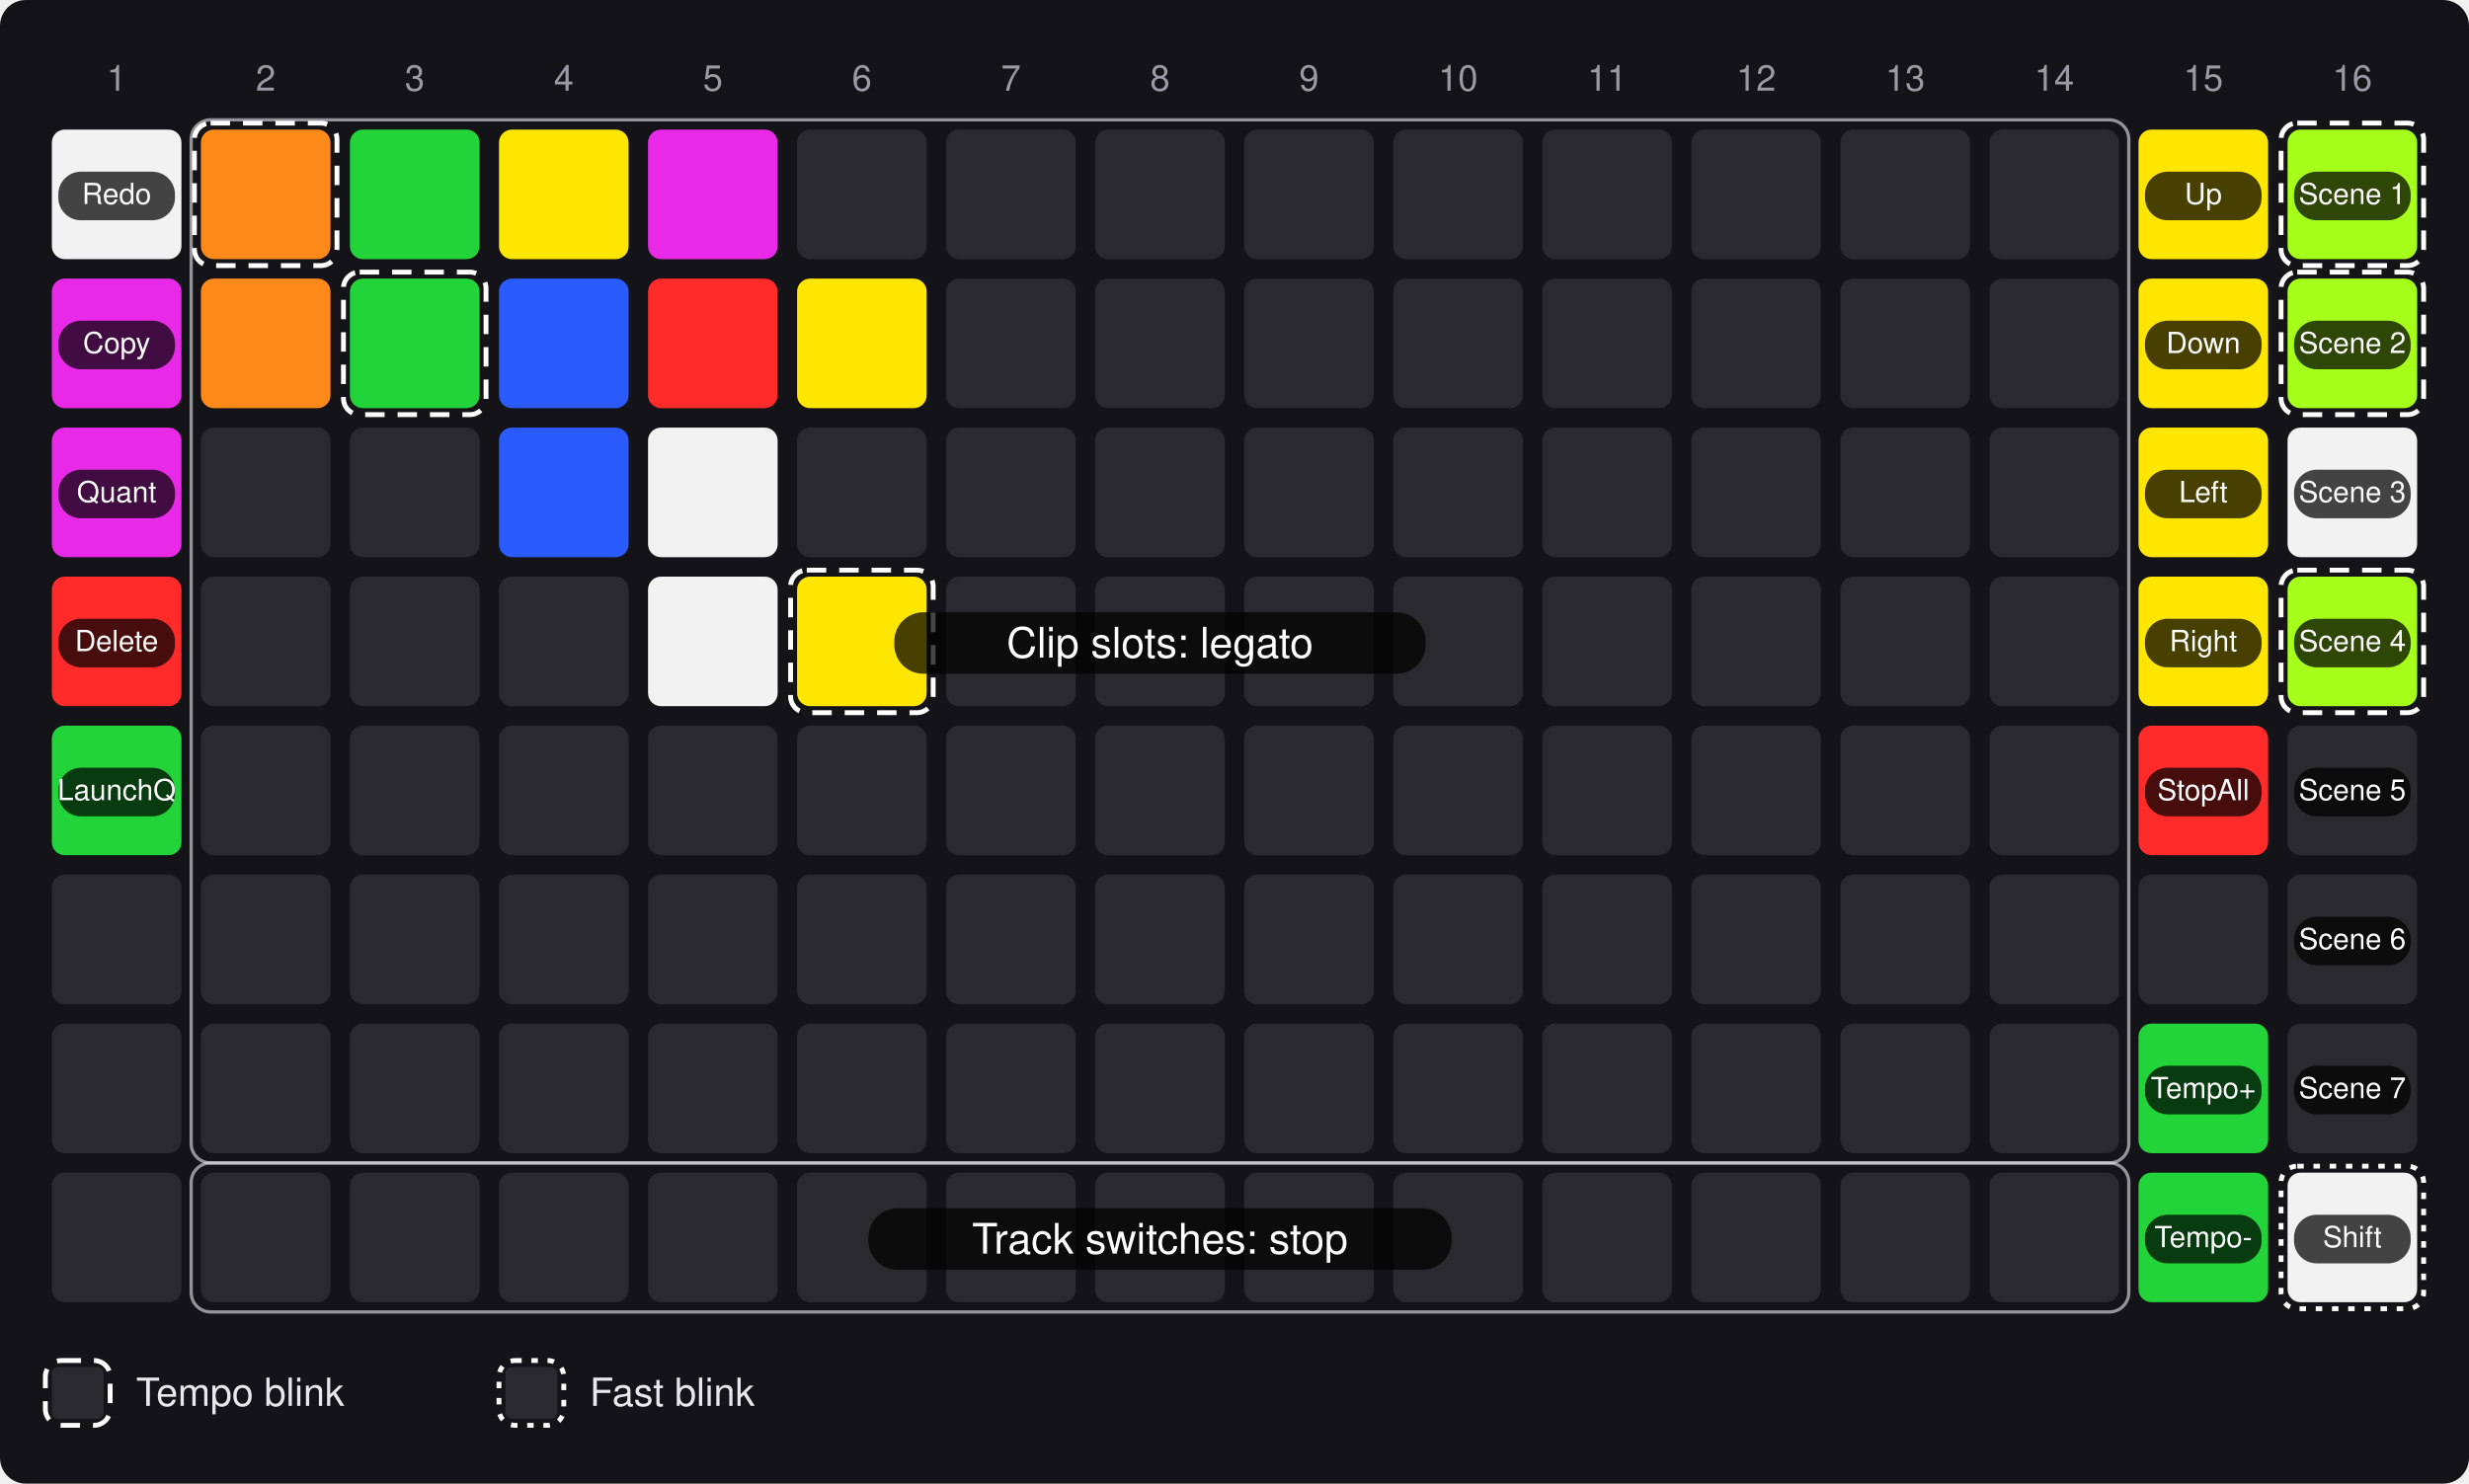
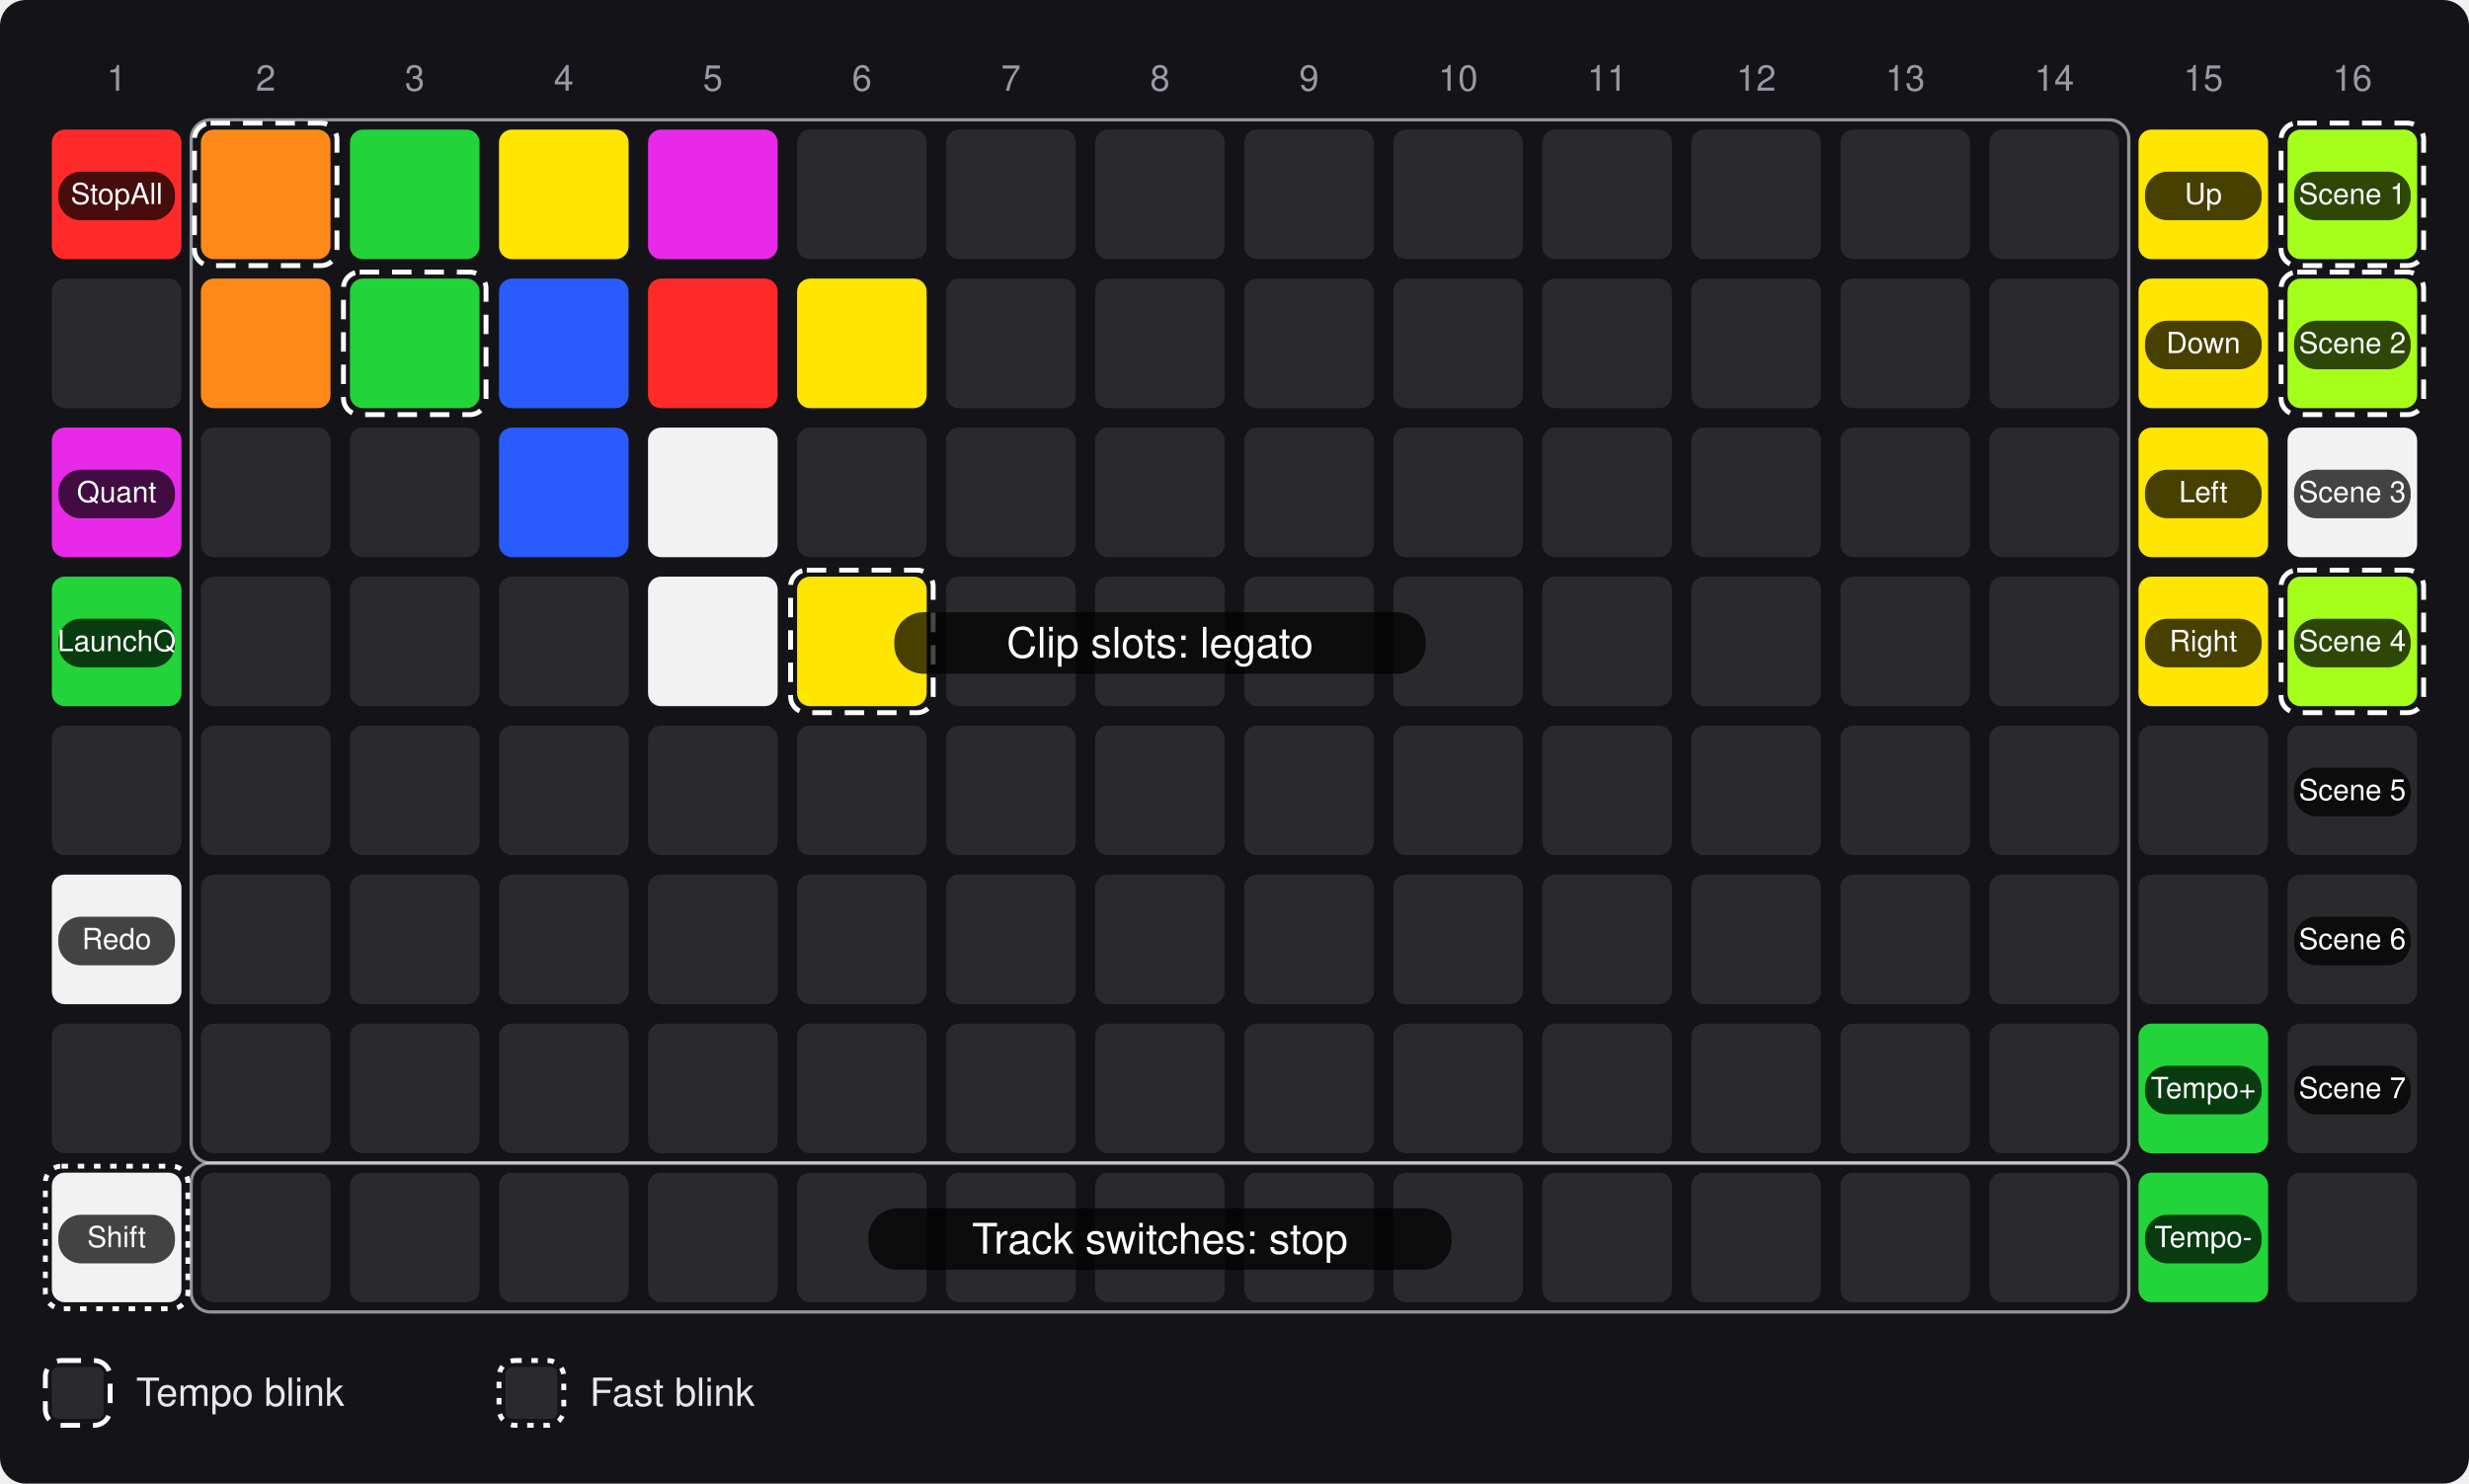
<svg xmlns="http://www.w3.org/2000/svg" width="762" height="458" viewBox="0 0 762 458" font-family="Helvetica, Arial, sans-serif">
  <rect x="0" y="0" width="762" height="458" rx="8" fill="#141418" />
  <text x="36" y="28" font-size="11" fill="#9a9aa4" text-anchor="middle">1</text>
  <text x="82" y="28" font-size="11" fill="#9a9aa4" text-anchor="middle">2</text>
  <text x="128" y="28" font-size="11" fill="#9a9aa4" text-anchor="middle">3</text>
  <text x="174" y="28" font-size="11" fill="#9a9aa4" text-anchor="middle">4</text>
  <text x="220" y="28" font-size="11" fill="#9a9aa4" text-anchor="middle">5</text>
  <text x="266" y="28" font-size="11" fill="#9a9aa4" text-anchor="middle">6</text>
  <text x="312" y="28" font-size="11" fill="#9a9aa4" text-anchor="middle">7</text>
  <text x="358" y="28" font-size="11" fill="#9a9aa4" text-anchor="middle">8</text>
  <text x="404" y="28" font-size="11" fill="#9a9aa4" text-anchor="middle">9</text>
  <text x="450" y="28" font-size="11" fill="#9a9aa4" text-anchor="middle">10</text>
  <text x="496" y="28" font-size="11" fill="#9a9aa4" text-anchor="middle">11</text>
  <text x="542" y="28" font-size="11" fill="#9a9aa4" text-anchor="middle">12</text>
  <text x="588" y="28" font-size="11" fill="#9a9aa4" text-anchor="middle">13</text>
  <text x="634" y="28" font-size="11" fill="#9a9aa4" text-anchor="middle">14</text>
  <text x="680" y="28" font-size="11" fill="#9a9aa4" text-anchor="middle">15</text>
  <text x="726" y="28" font-size="11" fill="#9a9aa4" text-anchor="middle">16</text>
-   <rect x="16" y="40" width="40" height="40" rx="4" fill="#f2f2f2" />
-   <rect x="16" y="86" width="40" height="40" rx="4" fill="#e82ae8" />
+   <rect x="16" y="40" width="40" height="40" rx="4" fill="#ff2a2a" />
+   <rect x="16" y="86" width="40" height="40" rx="4" fill="#2a2a2e" />
  <rect x="16" y="132" width="40" height="40" rx="4" fill="#e82ae8" />
-   <rect x="16" y="178" width="40" height="40" rx="4" fill="#ff2a2a" />
-   <rect x="16" y="224" width="40" height="40" rx="4" fill="#22d43a" />
-   <rect x="16" y="270" width="40" height="40" rx="4" fill="#2a2a2e" />
+   <rect x="16" y="178" width="40" height="40" rx="4" fill="#22d43a" />
+   <rect x="16" y="224" width="40" height="40" rx="4" fill="#2a2a2e" />
+   <rect x="16" y="270" width="40" height="40" rx="4" fill="#f2f2f2" />
  <rect x="16" y="316" width="40" height="40" rx="4" fill="#2a2a2e" />
-   <rect x="16" y="362" width="40" height="40" rx="4" fill="#2a2a2e" />
+   <rect x="16" y="362" width="40" height="40" rx="4" fill="#f2f2f2" />
+   <rect x="14" y="360" width="44" height="44" rx="5" fill="none" stroke="#ffffff" stroke-width="1.5" stroke-dasharray="2 3" />
  <rect x="62" y="40" width="40" height="40" rx="4" fill="#ff8a1a" />
  <rect x="60" y="38" width="44" height="44" rx="5" fill="none" stroke="#ffffff" stroke-width="1.5" stroke-dasharray="6 4" />
  <rect x="62" y="86" width="40" height="40" rx="4" fill="#ff8a1a" />
  <rect x="62" y="132" width="40" height="40" rx="4" fill="#2a2a2e" />
  <rect x="62" y="178" width="40" height="40" rx="4" fill="#2a2a2e" />
  <rect x="62" y="224" width="40" height="40" rx="4" fill="#2a2a2e" />
  <rect x="62" y="270" width="40" height="40" rx="4" fill="#2a2a2e" />
  <rect x="62" y="316" width="40" height="40" rx="4" fill="#2a2a2e" />
  <rect x="62" y="362" width="40" height="40" rx="4" fill="#2a2a2e" />
  <rect x="108" y="40" width="40" height="40" rx="4" fill="#22d43a" />
  <rect x="108" y="86" width="40" height="40" rx="4" fill="#22d43a" />
  <rect x="106" y="84" width="44" height="44" rx="5" fill="none" stroke="#ffffff" stroke-width="1.5" stroke-dasharray="6 4" />
  <rect x="108" y="132" width="40" height="40" rx="4" fill="#2a2a2e" />
  <rect x="108" y="178" width="40" height="40" rx="4" fill="#2a2a2e" />
  <rect x="108" y="224" width="40" height="40" rx="4" fill="#2a2a2e" />
  <rect x="108" y="270" width="40" height="40" rx="4" fill="#2a2a2e" />
  <rect x="108" y="316" width="40" height="40" rx="4" fill="#2a2a2e" />
  <rect x="108" y="362" width="40" height="40" rx="4" fill="#2a2a2e" />
  <rect x="154" y="40" width="40" height="40" rx="4" fill="#ffe600" />
  <rect x="154" y="86" width="40" height="40" rx="4" fill="#2a5bff" />
  <rect x="154" y="132" width="40" height="40" rx="4" fill="#2a5bff" />
  <rect x="154" y="178" width="40" height="40" rx="4" fill="#2a2a2e" />
  <rect x="154" y="224" width="40" height="40" rx="4" fill="#2a2a2e" />
  <rect x="154" y="270" width="40" height="40" rx="4" fill="#2a2a2e" />
  <rect x="154" y="316" width="40" height="40" rx="4" fill="#2a2a2e" />
  <rect x="154" y="362" width="40" height="40" rx="4" fill="#2a2a2e" />
  <rect x="200" y="40" width="40" height="40" rx="4" fill="#e82ae8" />
  <rect x="200" y="86" width="40" height="40" rx="4" fill="#ff2a2a" />
  <rect x="200" y="132" width="40" height="40" rx="4" fill="#f2f2f2" />
  <rect x="200" y="178" width="40" height="40" rx="4" fill="#f2f2f2" />
  <rect x="200" y="224" width="40" height="40" rx="4" fill="#2a2a2e" />
  <rect x="200" y="270" width="40" height="40" rx="4" fill="#2a2a2e" />
  <rect x="200" y="316" width="40" height="40" rx="4" fill="#2a2a2e" />
  <rect x="200" y="362" width="40" height="40" rx="4" fill="#2a2a2e" />
  <rect x="246" y="40" width="40" height="40" rx="4" fill="#2a2a2e" />
  <rect x="246" y="86" width="40" height="40" rx="4" fill="#ffe600" />
  <rect x="246" y="132" width="40" height="40" rx="4" fill="#2a2a2e" />
  <rect x="246" y="178" width="40" height="40" rx="4" fill="#ffe600" />
  <rect x="244" y="176" width="44" height="44" rx="5" fill="none" stroke="#ffffff" stroke-width="1.5" stroke-dasharray="6 4" />
  <rect x="246" y="224" width="40" height="40" rx="4" fill="#2a2a2e" />
  <rect x="246" y="270" width="40" height="40" rx="4" fill="#2a2a2e" />
  <rect x="246" y="316" width="40" height="40" rx="4" fill="#2a2a2e" />
  <rect x="246" y="362" width="40" height="40" rx="4" fill="#2a2a2e" />
  <rect x="292" y="40" width="40" height="40" rx="4" fill="#2a2a2e" />
  <rect x="292" y="86" width="40" height="40" rx="4" fill="#2a2a2e" />
  <rect x="292" y="132" width="40" height="40" rx="4" fill="#2a2a2e" />
  <rect x="292" y="178" width="40" height="40" rx="4" fill="#2a2a2e" />
  <rect x="292" y="224" width="40" height="40" rx="4" fill="#2a2a2e" />
  <rect x="292" y="270" width="40" height="40" rx="4" fill="#2a2a2e" />
  <rect x="292" y="316" width="40" height="40" rx="4" fill="#2a2a2e" />
  <rect x="292" y="362" width="40" height="40" rx="4" fill="#2a2a2e" />
  <rect x="338" y="40" width="40" height="40" rx="4" fill="#2a2a2e" />
  <rect x="338" y="86" width="40" height="40" rx="4" fill="#2a2a2e" />
  <rect x="338" y="132" width="40" height="40" rx="4" fill="#2a2a2e" />
  <rect x="338" y="178" width="40" height="40" rx="4" fill="#2a2a2e" />
  <rect x="338" y="224" width="40" height="40" rx="4" fill="#2a2a2e" />
  <rect x="338" y="270" width="40" height="40" rx="4" fill="#2a2a2e" />
  <rect x="338" y="316" width="40" height="40" rx="4" fill="#2a2a2e" />
  <rect x="338" y="362" width="40" height="40" rx="4" fill="#2a2a2e" />
  <rect x="384" y="40" width="40" height="40" rx="4" fill="#2a2a2e" />
  <rect x="384" y="86" width="40" height="40" rx="4" fill="#2a2a2e" />
  <rect x="384" y="132" width="40" height="40" rx="4" fill="#2a2a2e" />
  <rect x="384" y="178" width="40" height="40" rx="4" fill="#2a2a2e" />
  <rect x="384" y="224" width="40" height="40" rx="4" fill="#2a2a2e" />
  <rect x="384" y="270" width="40" height="40" rx="4" fill="#2a2a2e" />
  <rect x="384" y="316" width="40" height="40" rx="4" fill="#2a2a2e" />
  <rect x="384" y="362" width="40" height="40" rx="4" fill="#2a2a2e" />
  <rect x="430" y="40" width="40" height="40" rx="4" fill="#2a2a2e" />
  <rect x="430" y="86" width="40" height="40" rx="4" fill="#2a2a2e" />
  <rect x="430" y="132" width="40" height="40" rx="4" fill="#2a2a2e" />
  <rect x="430" y="178" width="40" height="40" rx="4" fill="#2a2a2e" />
  <rect x="430" y="224" width="40" height="40" rx="4" fill="#2a2a2e" />
  <rect x="430" y="270" width="40" height="40" rx="4" fill="#2a2a2e" />
  <rect x="430" y="316" width="40" height="40" rx="4" fill="#2a2a2e" />
  <rect x="430" y="362" width="40" height="40" rx="4" fill="#2a2a2e" />
  <rect x="476" y="40" width="40" height="40" rx="4" fill="#2a2a2e" />
  <rect x="476" y="86" width="40" height="40" rx="4" fill="#2a2a2e" />
  <rect x="476" y="132" width="40" height="40" rx="4" fill="#2a2a2e" />
  <rect x="476" y="178" width="40" height="40" rx="4" fill="#2a2a2e" />
  <rect x="476" y="224" width="40" height="40" rx="4" fill="#2a2a2e" />
  <rect x="476" y="270" width="40" height="40" rx="4" fill="#2a2a2e" />
  <rect x="476" y="316" width="40" height="40" rx="4" fill="#2a2a2e" />
  <rect x="476" y="362" width="40" height="40" rx="4" fill="#2a2a2e" />
  <rect x="522" y="40" width="40" height="40" rx="4" fill="#2a2a2e" />
  <rect x="522" y="86" width="40" height="40" rx="4" fill="#2a2a2e" />
  <rect x="522" y="132" width="40" height="40" rx="4" fill="#2a2a2e" />
  <rect x="522" y="178" width="40" height="40" rx="4" fill="#2a2a2e" />
  <rect x="522" y="224" width="40" height="40" rx="4" fill="#2a2a2e" />
  <rect x="522" y="270" width="40" height="40" rx="4" fill="#2a2a2e" />
  <rect x="522" y="316" width="40" height="40" rx="4" fill="#2a2a2e" />
  <rect x="522" y="362" width="40" height="40" rx="4" fill="#2a2a2e" />
  <rect x="568" y="40" width="40" height="40" rx="4" fill="#2a2a2e" />
  <rect x="568" y="86" width="40" height="40" rx="4" fill="#2a2a2e" />
  <rect x="568" y="132" width="40" height="40" rx="4" fill="#2a2a2e" />
  <rect x="568" y="178" width="40" height="40" rx="4" fill="#2a2a2e" />
  <rect x="568" y="224" width="40" height="40" rx="4" fill="#2a2a2e" />
  <rect x="568" y="270" width="40" height="40" rx="4" fill="#2a2a2e" />
  <rect x="568" y="316" width="40" height="40" rx="4" fill="#2a2a2e" />
  <rect x="568" y="362" width="40" height="40" rx="4" fill="#2a2a2e" />
  <rect x="614" y="40" width="40" height="40" rx="4" fill="#2a2a2e" />
  <rect x="614" y="86" width="40" height="40" rx="4" fill="#2a2a2e" />
  <rect x="614" y="132" width="40" height="40" rx="4" fill="#2a2a2e" />
  <rect x="614" y="178" width="40" height="40" rx="4" fill="#2a2a2e" />
  <rect x="614" y="224" width="40" height="40" rx="4" fill="#2a2a2e" />
  <rect x="614" y="270" width="40" height="40" rx="4" fill="#2a2a2e" />
  <rect x="614" y="316" width="40" height="40" rx="4" fill="#2a2a2e" />
  <rect x="614" y="362" width="40" height="40" rx="4" fill="#2a2a2e" />
  <rect x="660" y="40" width="40" height="40" rx="4" fill="#ffe600" />
  <rect x="660" y="86" width="40" height="40" rx="4" fill="#ffe600" />
  <rect x="660" y="132" width="40" height="40" rx="4" fill="#ffe600" />
  <rect x="660" y="178" width="40" height="40" rx="4" fill="#ffe600" />
-   <rect x="660" y="224" width="40" height="40" rx="4" fill="#ff2a2a" />
+   <rect x="660" y="224" width="40" height="40" rx="4" fill="#2a2a2e" />
  <rect x="660" y="270" width="40" height="40" rx="4" fill="#2a2a2e" />
  <rect x="660" y="316" width="40" height="40" rx="4" fill="#22d43a" />
  <rect x="660" y="362" width="40" height="40" rx="4" fill="#22d43a" />
  <rect x="706" y="40" width="40" height="40" rx="4" fill="#a6ff1a" />
  <rect x="704" y="38" width="44" height="44" rx="5" fill="none" stroke="#ffffff" stroke-width="1.5" stroke-dasharray="6 4" />
  <rect x="706" y="86" width="40" height="40" rx="4" fill="#a6ff1a" />
  <rect x="704" y="84" width="44" height="44" rx="5" fill="none" stroke="#ffffff" stroke-width="1.5" stroke-dasharray="6 4" />
  <rect x="706" y="132" width="40" height="40" rx="4" fill="#f2f2f2" />
  <rect x="706" y="178" width="40" height="40" rx="4" fill="#a6ff1a" />
  <rect x="704" y="176" width="44" height="44" rx="5" fill="none" stroke="#ffffff" stroke-width="1.5" stroke-dasharray="6 4" />
  <rect x="706" y="224" width="40" height="40" rx="4" fill="#2a2a2e" />
  <rect x="706" y="270" width="40" height="40" rx="4" fill="#2a2a2e" />
  <rect x="706" y="316" width="40" height="40" rx="4" fill="#2a2a2e" />
-   <rect x="706" y="362" width="40" height="40" rx="4" fill="#f2f2f2" />
-   <rect x="704" y="360" width="44" height="44" rx="5" fill="none" stroke="#ffffff" stroke-width="1.5" stroke-dasharray="2 3" />
+   <rect x="706" y="362" width="40" height="40" rx="4" fill="#2a2a2e" />
  <rect x="18" y="53" width="36" height="15" rx="7" fill="#000000" fill-opacity="0.72" />
-   <text x="36" y="63" font-size="9" fill="#ffffff" text-anchor="middle">Redo</text>
-   <rect x="18" y="99" width="36" height="15" rx="7" fill="#000000" fill-opacity="0.72" />
-   <text x="36" y="109" font-size="9" fill="#ffffff" text-anchor="middle">Copy</text>
+   <text x="36" y="63" font-size="9" fill="#ffffff" text-anchor="middle">StopAll</text>
  <rect x="18" y="145" width="36" height="15" rx="7" fill="#000000" fill-opacity="0.72" />
  <text x="36" y="155" font-size="9" fill="#ffffff" text-anchor="middle">Quant</text>
  <rect x="18" y="191" width="36" height="15" rx="7" fill="#000000" fill-opacity="0.72" />
-   <text x="36" y="201" font-size="9" fill="#ffffff" text-anchor="middle">Delete</text>
-   <rect x="18" y="237" width="36" height="15" rx="7" fill="#000000" fill-opacity="0.72" />
-   <text x="36" y="247" font-size="9" fill="#ffffff" text-anchor="middle">LaunchQ</text>
+   <text x="36" y="201" font-size="9" fill="#ffffff" text-anchor="middle">LaunchQ</text>
+   <rect x="18" y="283" width="36" height="15" rx="7" fill="#000000" fill-opacity="0.72" />
+   <text x="36" y="293" font-size="9" fill="#ffffff" text-anchor="middle">Redo</text>
+   <rect x="18" y="375" width="36" height="15" rx="7" fill="#000000" fill-opacity="0.72" />
+   <text x="36" y="385" font-size="9" fill="#ffffff" text-anchor="middle">Shift</text>
  <rect x="662" y="53" width="36" height="15" rx="7" fill="#000000" fill-opacity="0.72" />
  <text x="680" y="63" font-size="9" fill="#ffffff" text-anchor="middle">Up</text>
  <rect x="662" y="99" width="36" height="15" rx="7" fill="#000000" fill-opacity="0.72" />
  <text x="680" y="109" font-size="9" fill="#ffffff" text-anchor="middle">Down</text>
  <rect x="662" y="145" width="36" height="15" rx="7" fill="#000000" fill-opacity="0.72" />
  <text x="680" y="155" font-size="9" fill="#ffffff" text-anchor="middle">Left</text>
  <rect x="662" y="191" width="36" height="15" rx="7" fill="#000000" fill-opacity="0.72" />
  <text x="680" y="201" font-size="9" fill="#ffffff" text-anchor="middle">Right</text>
-   <rect x="662" y="237" width="36" height="15" rx="7" fill="#000000" fill-opacity="0.72" />
-   <text x="680" y="247" font-size="9" fill="#ffffff" text-anchor="middle">StopAll</text>
  <rect x="662" y="329" width="36" height="15" rx="7" fill="#000000" fill-opacity="0.72" />
  <text x="680" y="339" font-size="9" fill="#ffffff" text-anchor="middle">Tempo+</text>
  <rect x="662" y="375" width="36" height="15" rx="7" fill="#000000" fill-opacity="0.72" />
  <text x="680" y="385" font-size="9" fill="#ffffff" text-anchor="middle">Tempo-</text>
  <rect x="708" y="53" width="36" height="15" rx="7" fill="#000000" fill-opacity="0.72" />
  <text x="726" y="63" font-size="9" fill="#ffffff" text-anchor="middle">Scene 1</text>
  <rect x="708" y="99" width="36" height="15" rx="7" fill="#000000" fill-opacity="0.72" />
  <text x="726" y="109" font-size="9" fill="#ffffff" text-anchor="middle">Scene 2</text>
  <rect x="708" y="145" width="36" height="15" rx="7" fill="#000000" fill-opacity="0.72" />
  <text x="726" y="155" font-size="9" fill="#ffffff" text-anchor="middle">Scene 3</text>
  <rect x="708" y="191" width="36" height="15" rx="7" fill="#000000" fill-opacity="0.72" />
  <text x="726" y="201" font-size="9" fill="#ffffff" text-anchor="middle">Scene 4</text>
  <rect x="708" y="237" width="36" height="15" rx="7" fill="#000000" fill-opacity="0.72" />
  <text x="726" y="247" font-size="9" fill="#ffffff" text-anchor="middle">Scene 5</text>
  <rect x="708" y="283" width="36" height="15" rx="7" fill="#000000" fill-opacity="0.72" />
  <text x="726" y="293" font-size="9" fill="#ffffff" text-anchor="middle">Scene 6</text>
  <rect x="708" y="329" width="36" height="15" rx="7" fill="#000000" fill-opacity="0.72" />
  <text x="726" y="339" font-size="9" fill="#ffffff" text-anchor="middle">Scene 7</text>
-   <rect x="708" y="375" width="36" height="15" rx="7" fill="#000000" fill-opacity="0.72" />
-   <text x="726" y="385" font-size="9" fill="#ffffff" text-anchor="middle">Shift</text>
  <rect x="59" y="37" width="598" height="322" rx="6" fill="none" stroke="#e8e8ec" stroke-width="1" stroke-opacity="0.6" />
  <rect x="276" y="189" width="164" height="19" rx="9" fill="#000000" fill-opacity="0.72" />
  <text x="358" y="203" font-size="13" fill="#ffffff" text-anchor="middle">Clip slots: legato</text>
  <rect x="59" y="359" width="598" height="46" rx="6" fill="none" stroke="#e8e8ec" stroke-width="1" stroke-opacity="0.6" />
  <rect x="268" y="373" width="180" height="19" rx="9" fill="#000000" fill-opacity="0.72" />
  <text x="358" y="387" font-size="13" fill="#ffffff" text-anchor="middle">Track switches: stop</text>
  <rect x="16" y="422" width="16" height="16" rx="2" fill="#2a2a2e" />
  <rect x="14" y="420" width="20" height="20" rx="5" fill="none" stroke="#ffffff" stroke-width="1.5" stroke-dasharray="6 4" />
  <text x="42" y="434" font-size="12" fill="#e8e8ec">Tempo blink</text>
  <rect x="156" y="422" width="16" height="16" rx="2" fill="#2a2a2e" />
  <rect x="154" y="420" width="20" height="20" rx="5" fill="none" stroke="#ffffff" stroke-width="1.5" stroke-dasharray="2 3" />
  <text x="182" y="434" font-size="12" fill="#e8e8ec">Fast blink</text>
</svg>
